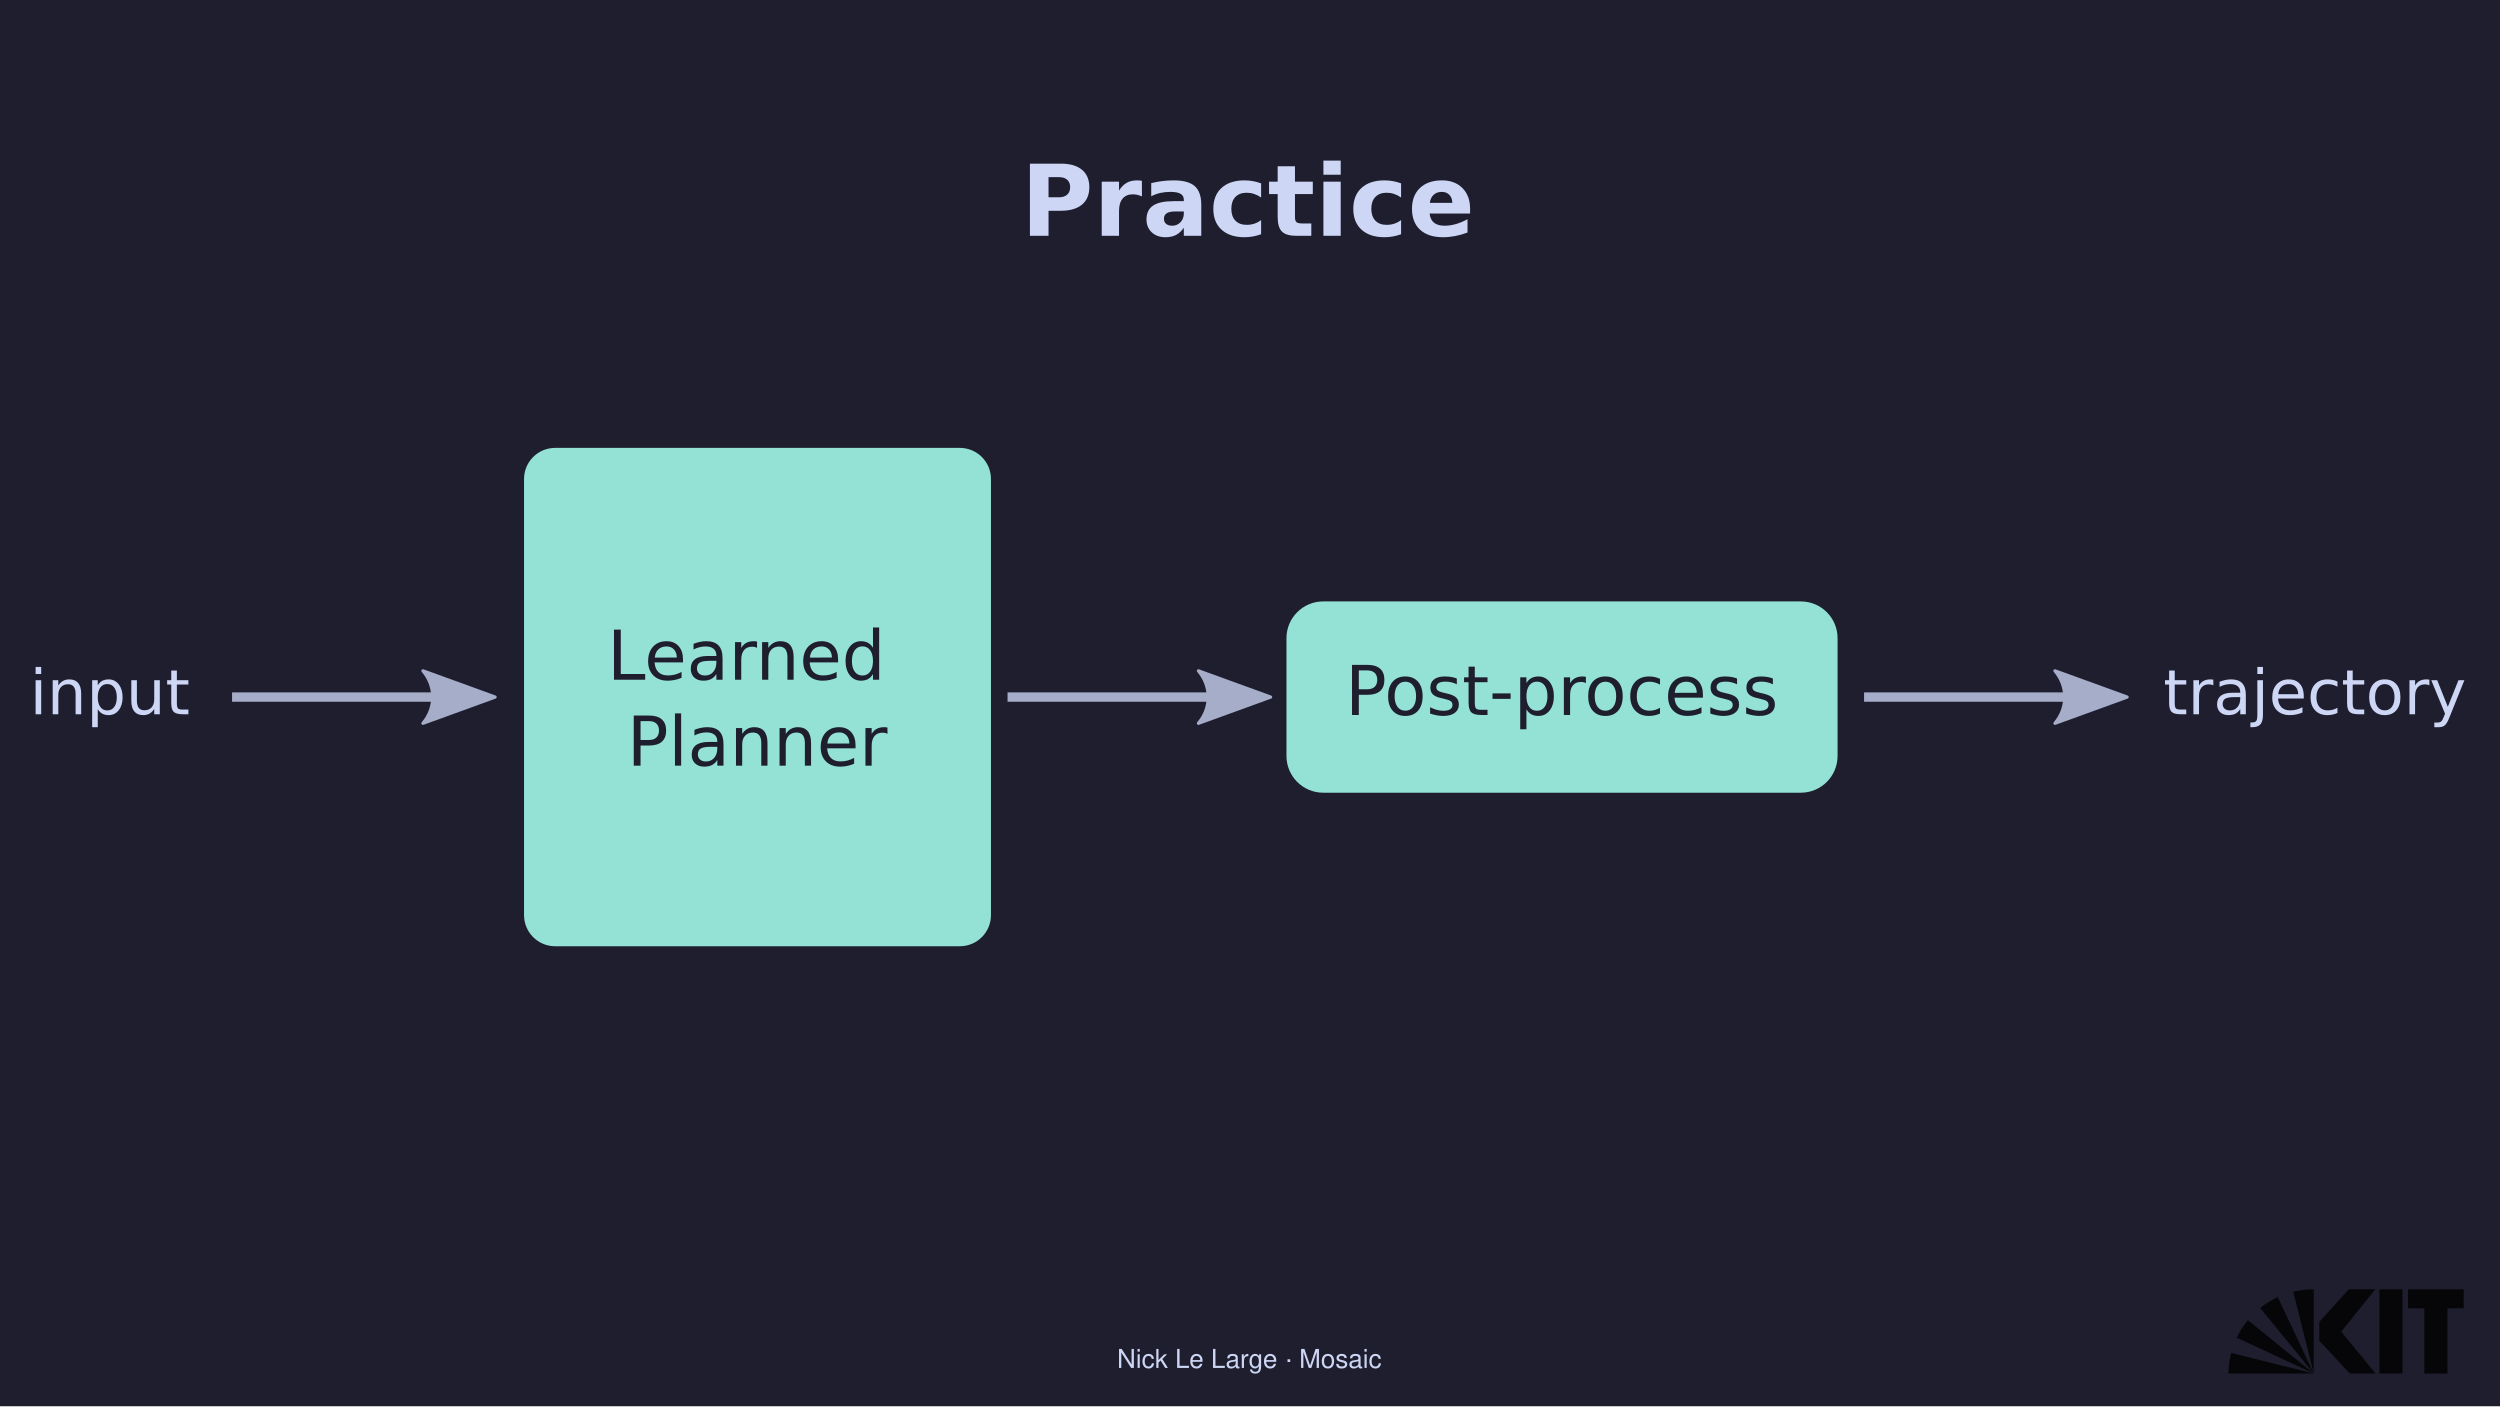
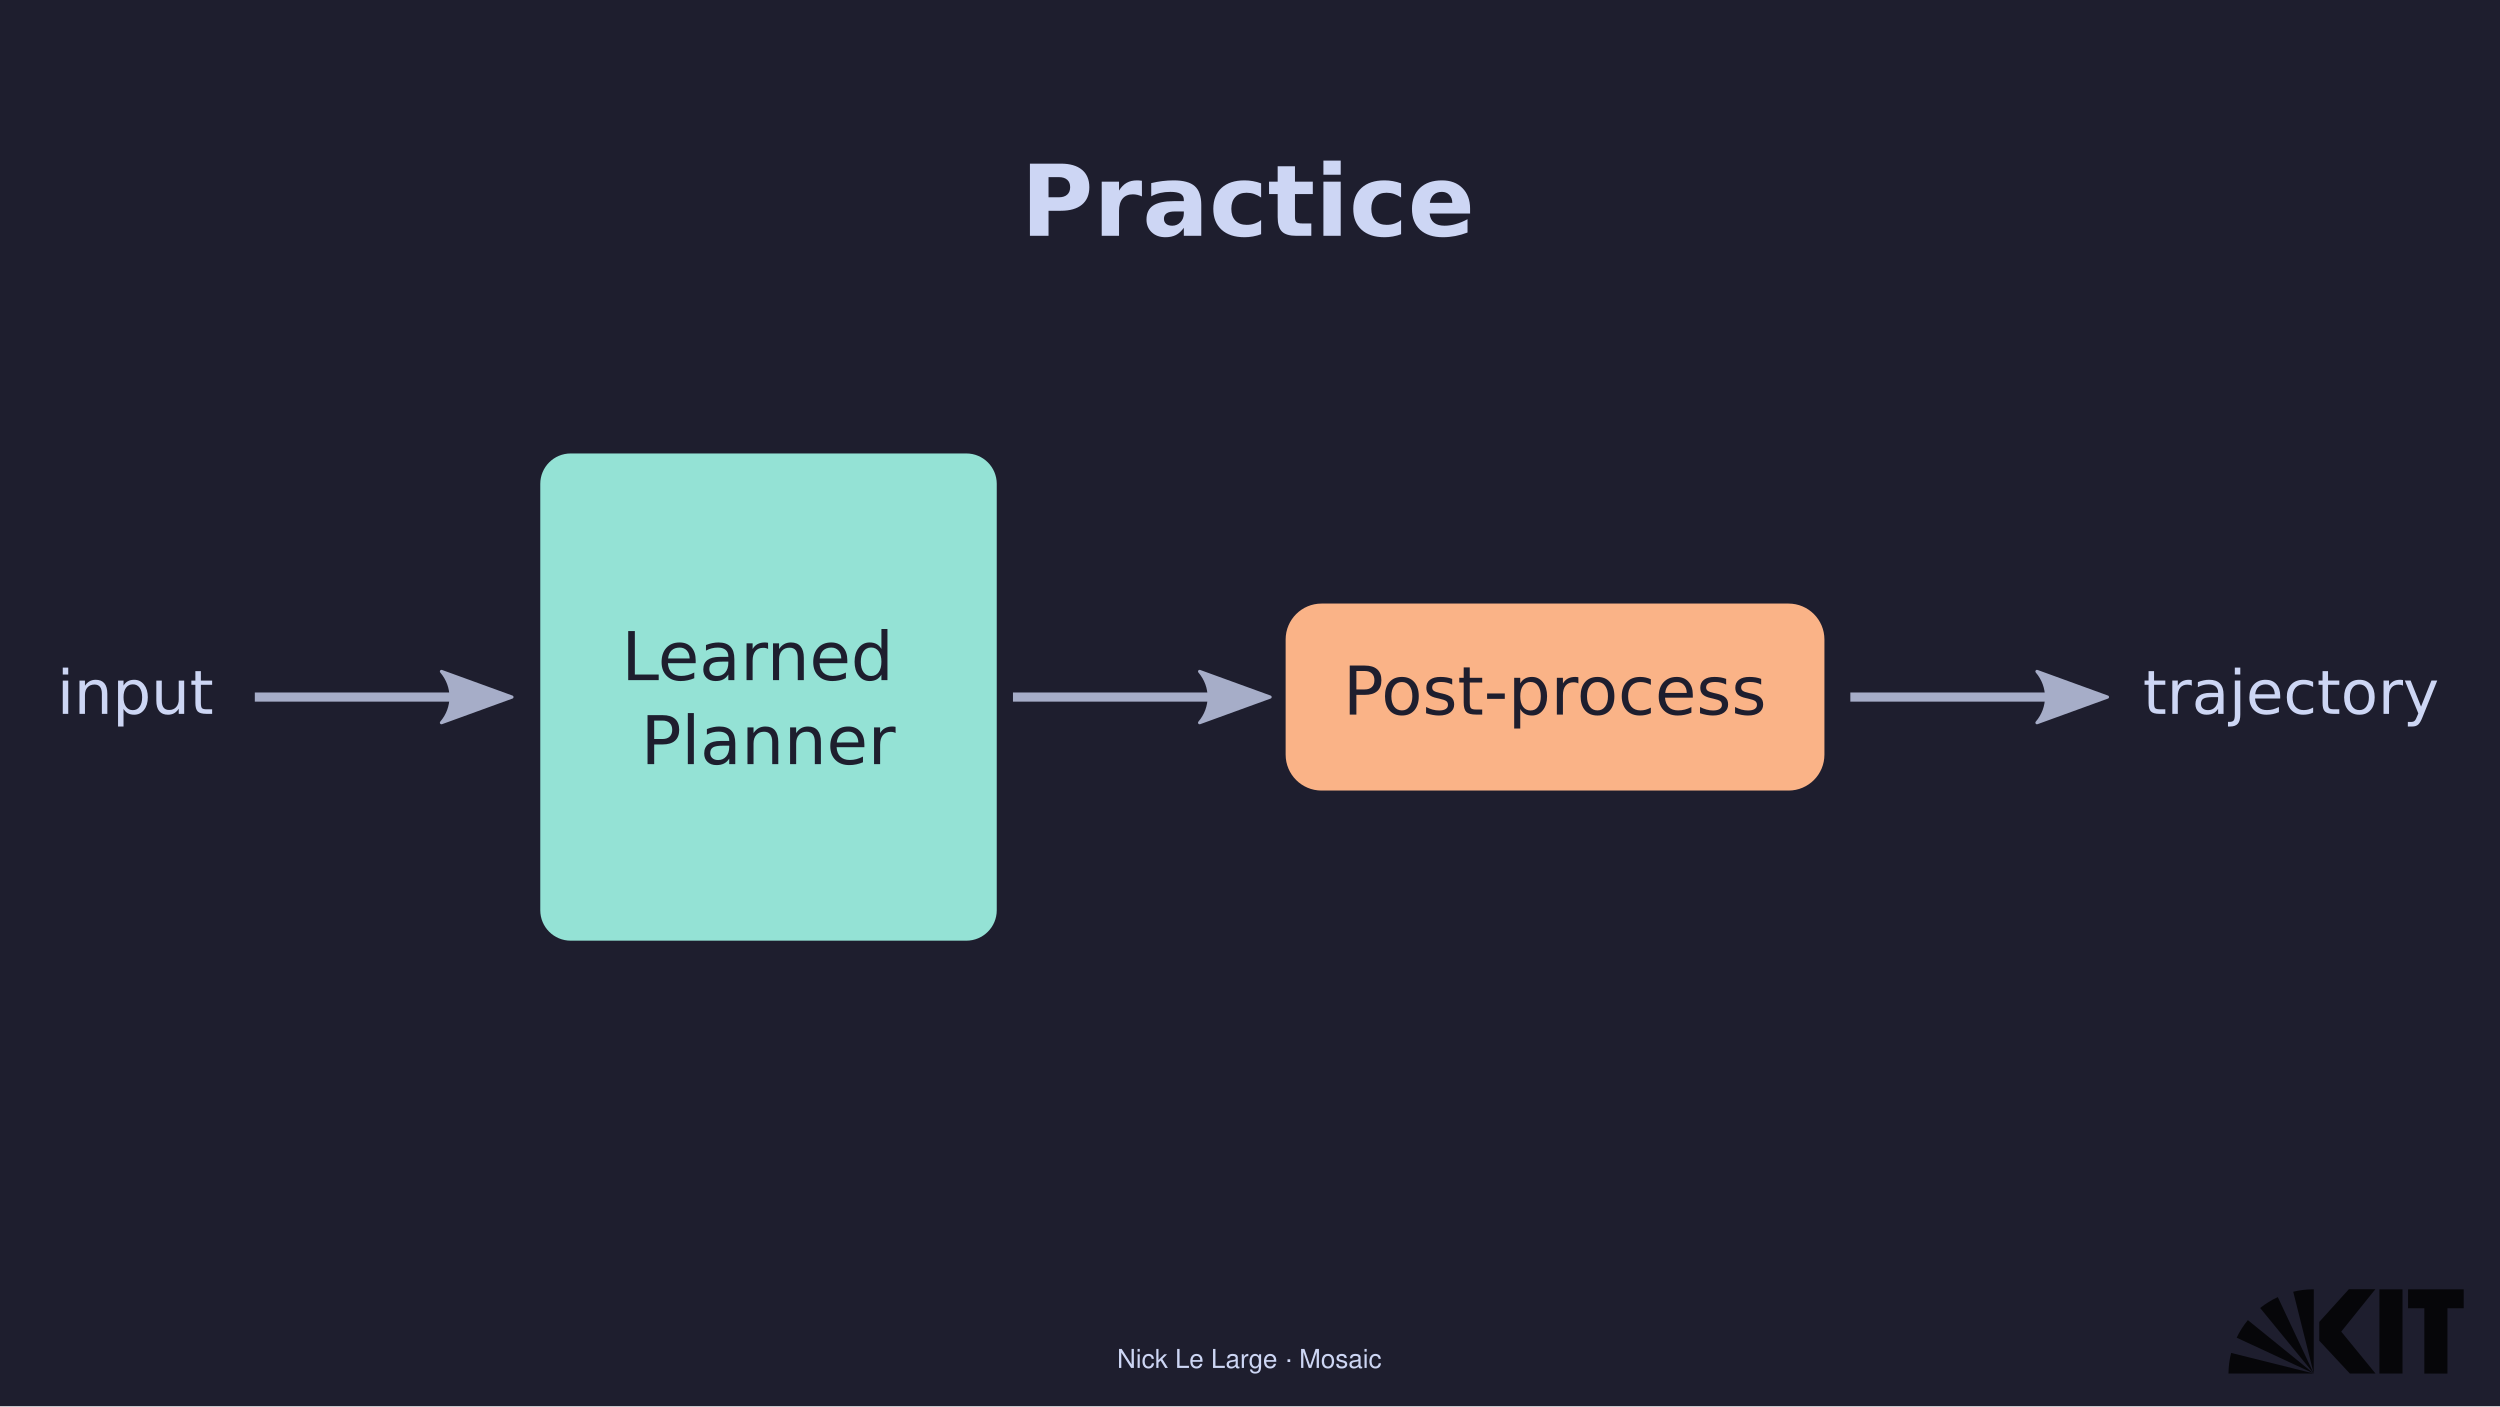
<svg xmlns="http://www.w3.org/2000/svg" xmlns:ns1="urn:inkflow" ns1:parent="base" viewBox="0 0 1920 1080" width="1920" height="1080" font-family="DejaVu Sans" version="2.0" id="svg12" standalone="no">
-   <g ns1:layout-src="base" ns1:layout-hash="591ef767">
+   <g ns1:layout-src="base" ns1:layout-hash="9f3ce155">
    <defs />
    <g id="g5">
      <rect width="1920" height="1080" id="rect1" class="inkflow-fill-bg" />
      <g class="kit-logo-mark" opacity="0.8" transform="translate(1709.592,985.4718) scale(0.1854084)" id="kit-logo">
        <path d="m984.51,25.416-230.514,0,0,78.511,67.398,0,0,270.666,95.719,0,0-270.666,67.397,0,0-78.511zm-253.458,348.819h-95.719v-348.819h95.719v348.819zm-111.852,0-106.474,0-126.55-135.871,0-77.794,122.606-135.513,109.701,0-141.248,175.665,141.965,173.513z" fill-rule="evenodd" id="path1" />
        <path d="M90.416,153.041c-18.284,22.227-34.057,46.605-46.247,72.775l319.064,148.418-272.817-221.193z" fill-rule="evenodd" id="path2" />
        <path d="M363.233,374.235,214.456,57.681c-26.529,12.189-50.907,27.246-73.134,45.171l221.91,271.383z" fill-rule="evenodd" id="path3" />
        <path d="m363.233,374.235,0.358-348.819h-2.868c-28.322,0-55.926,3.585-82.455,10.038l84.964,338.781z" fill-rule="evenodd" id="path4" />
        <path d="M21.226,288.912c-7.17,27.246-10.755,55.926-11.113,85.322h353.121l-342.007-85.322z" fill-rule="evenodd" id="path5" />
      </g>
-       <text xml:space="preserve" x="857.89" y="1050.565" id="text1" style="font-style:normal;font-variant:normal;font-weight:normal;font-stretch:normal;font-size:20px;line-height:1.25;font-family:'Nimbus Sans', Helvetica, Arial-Unicode, Arial, Sans-serif;-inkscape-font-specification:'Nimbus Sans, Helvetica, Arial-Unicode, Arial, Sans-serif';direction:ltr;fill:#cdd6f4">
+       <text xml:space="preserve" x="857.89" y="1050.565" id="text1" style="font-style: normal; font-variant: normal; font-weight: normal; font-stretch: normal; font-size: 20px; line-height: 1.25; font-family: 'Nimbus Sans', Helvetica, Arial-Unicode, Arial, Sans-serif; -inkscape-font-specification: 'Nimbus Sans, Helvetica, Arial-Unicode, Arial, Sans-serif'; direction: ltr" class="inkflow-fill-text inkflow-fill-code-text">
        <tspan id="tspan1" x="857.89" y="1050.565">Nick Le Large · Mosaic</tspan>
      </text>
    </g>
  </g>
-   <defs id="defs1">
+   <defs id="defs2">
    <marker id="tip" viewBox="0 0 12 12" refX="10" refY="6" markerWidth="7" markerHeight="7" orient="auto-start-reverse">
      <path d="M 0 1 L 11 6 L 0 11 z" id="path6" class="inkflow-fill-text-muted" />
    </marker>
    <marker style="overflow:visible" id="ConcaveTriangle-9" refX="0" refY="0" orient="auto-start-reverse" markerWidth="1" markerHeight="1" viewBox="0 0 1 1" preserveAspectRatio="xMidYMid">
      <path transform="scale(0.7)" d="M -2,-4 9,0 -2,4 c 2,-2.33 2,-5.66 0,-8 z" style="fill:context-stroke;fill-rule:evenodd;stroke:context-stroke;stroke-width:0.5;stroke-linecap:round;stroke-linejoin:round" id="path7-0" />
    </marker>
    <marker id="ConcaveTriangle-1" style="overflow:visible" refX="0" refY="0" orient="auto-start-reverse" markerWidth="1" markerHeight="1" viewBox="0 0 1 1" preserveAspectRatio="xMidYMid">
      <path d="M -2,-4 9,0 -2,4 c 2,-2.33 2,-5.66 0,-8 z" style="fill:context-stroke;fill-rule:evenodd;stroke:none" transform="scale(0.7)" id="path1-5" />
    </marker>
    <marker style="overflow:visible" id="ConcaveTriangle" refX="0" refY="0" orient="auto-start-reverse" markerWidth="1" markerHeight="1" viewBox="0 0 1 1" preserveAspectRatio="xMidYMid">
      <path transform="scale(0.7)" d="M -2,-4 9,0 -2,4 c 2,-2.33 2,-5.66 0,-8 z" style="fill:context-stroke;fill-rule:evenodd;stroke:context-stroke;stroke-width:0.5;stroke-linecap:round;stroke-linejoin:round" id="path7" />
    </marker>
    <style id="inkflow-preview">.inkflow-fill-bg { fill: #1e1e2e; }
.inkflow-stroke-bg { stroke: #1e1e2e; }
.inkflow-fill-surface { fill: #313244; }
.inkflow-stroke-surface { stroke: #313244; }
.inkflow-fill-border { fill: #585b70; }
.inkflow-stroke-border { stroke: #585b70; }
.inkflow-fill-text { fill: #cdd6f4; }
.inkflow-stroke-text { stroke: #cdd6f4; }
.inkflow-fill-text-muted { fill: #a6adc8; }
.inkflow-stroke-text-muted { stroke: #a6adc8; }
.inkflow-fill-accent { fill: #cba6f7; }
.inkflow-stroke-accent { stroke: #cba6f7; }
.inkflow-fill-accent-fg { fill: #11111b; }
.inkflow-stroke-accent-fg { stroke: #11111b; }
.inkflow-fill-code-bg { fill: #181825; }
.inkflow-stroke-code-bg { stroke: #181825; }
.inkflow-fill-code-text { fill: #cdd6f4; }
.inkflow-stroke-code-text { stroke: #cdd6f4; }
.inkflow-fill-red { fill: #f38ba8; }
.inkflow-stroke-red { stroke: #f38ba8; }
.inkflow-fill-orange { fill: #fab387; }
.inkflow-stroke-orange { stroke: #fab387; }
.inkflow-fill-yellow { fill: #f9e2af; }
.inkflow-stroke-yellow { stroke: #f9e2af; }
.inkflow-fill-green { fill: #a6e3a1; }
.inkflow-stroke-green { stroke: #a6e3a1; }
.inkflow-fill-teal { fill: #94e2d5; }
.inkflow-stroke-teal { stroke: #94e2d5; }
.inkflow-fill-blue { fill: #89b4fa; }
.inkflow-stroke-blue { stroke: #89b4fa; }
.inkflow-fill-purple { fill: #cba6f7; }
.inkflow-stroke-purple { stroke: #cba6f7; }
.inkflow-fill-pink { fill: #f5c2e7; }
.inkflow-stroke-pink { stroke: #f5c2e7; }
.inkflow-fill-grey { fill: #6c7086; }
.inkflow-stroke-grey { stroke: #6c7086; }</style>
  </defs>
  <g id="main" transform="matrix(1.183054,0,0,1.183054,-228.8757,20.67134)">
-     <g id="g8" transform="translate(86.56563,45.65483)">
-       <path d="M 257.538,389.385 H 389.979" stroke-width="7.561" marker-end="url(#tip)" id="a-input" style="stroke-width:6.077;stroke-dasharray:none;marker-end:url(#ConcaveTriangle-9)" class="inkflow-stroke-text-muted" />
-       <text x="126.204" y="400.534" font-size="40.413px" id="input" style="stroke-width:1.263" class="inkflow-fill-text-muted inkflow-fill-text inkflow-fill-code-text">input</text>
-     </g>
-     <g id="pipeline" transform="matrix(0.7185111,0,0,0.7185111,236.5122,47.0435)">
-       <g id="learned" transform="translate(-579.7631,200)">
-         <rect x="993.309" y="114.864" width="421.861" height="450.273" rx="28.124" id="rect2" style="stroke-width:2.568" class="inkflow-fill-teal" />
-         <text x="1204.012" y="324.33" font-size="62.133px" text-anchor="middle" id="text2" style="stroke-width:2.219" class="inkflow-fill-bg">
-           <tspan id="tspan12" x="1204.012" y="324.33" style="stroke-width:2.219">Learned</tspan>
-           <tspan id="tspan13" x="1204.012" y="401.996" style="stroke-width:2.219">Planner</tspan>
-         </text>
+     <g id="g3" transform="matrix(0.9776348,0,0,0.9776348,22.47523,9.729732)">
+       <g id="g8" transform="translate(86.56563,45.65483)">
+         <path d="M 257.538,389.385 H 389.979" stroke-width="7.561" marker-end="url(#tip)" id="a-input" style="stroke-width:6.077;stroke-dasharray:none;marker-end:url(#ConcaveTriangle-9)" class="inkflow-stroke-text-muted" />
+         <text x="126.204" y="400.534" font-size="40.413px" id="input" style="stroke-width:1.263" class="inkflow-fill-text-muted inkflow-fill-text inkflow-fill-code-text">input</text>
      </g>
-       <g id="post-process" transform="translate(90.98397,200)">
-         <g id="g18" transform="translate(56.12205)">
-           <rect x="955.279" y="253.589" width="497.921" height="172.821" rx="33.195" id="rect16" style="stroke: none; stroke-width: 1.729" class="inkflow-fill-teal inkflow-fill-orange" />
-           <text x="1204.012" y="356.185" font-size="62.133px" text-anchor="middle" id="text17" style="stroke-width:2.219" class="inkflow-fill-bg">
-             <tspan id="tspan17" x="1204.012" y="356.185" style="stroke-width:2.219">Post-process</tspan>
+       <g id="pipeline" transform="matrix(0.7185111,0,0,0.7185111,236.5122,47.0435)">
+         <g id="learned" transform="translate(-579.7631,200)">
+           <rect x="993.309" y="114.864" width="421.861" height="450.273" rx="28.124" id="rect2" style="stroke-width:2.568" class="inkflow-fill-teal" />
+           <text x="1204.012" y="324.33" font-size="62.133px" text-anchor="middle" id="text2" style="stroke-width:2.219" class="inkflow-fill-bg">
+             <tspan id="tspan12" x="1204.012" y="324.33" style="stroke-width:2.219">Learned</tspan>
+             <tspan id="tspan13" x="1204.012" y="401.996" style="stroke-width:2.219">Planner</tspan>
          </text>
        </g>
-         <path d="m 759.406,340 h 184.326" stroke-width="7.561" marker-end="url(#tip)" id="a-post-process" style="stroke-width:8.458;stroke-dasharray:none;marker-end:url(#ConcaveTriangle-9)" class="inkflow-stroke-text-muted" />
+         <g id="post-process" transform="translate(90.98397,200)">
+           <g id="g18" transform="translate(56.12205)">
+             <rect x="955.279" y="253.589" width="497.921" height="172.821" rx="33.195" id="rect16" style="stroke:none;stroke-width:1.729" class="inkflow-fill-orange" />
+             <text x="1204.012" y="356.185" font-size="62.133px" text-anchor="middle" id="text17" style="stroke-width:2.219" class="inkflow-fill-bg">
+               <tspan id="tspan17" x="1204.012" y="356.185" style="stroke-width:2.219">Post-process</tspan>
+             </text>
+           </g>
+           <path d="m 759.406,340 h 184.326" stroke-width="7.561" marker-end="url(#tip)" id="a-post-process" style="stroke-width:8.458;stroke-dasharray:none;marker-end:url(#ConcaveTriangle-9)" class="inkflow-stroke-text-muted" />
+         </g>
+       </g>
+       <g id="g-trajectory" transform="matrix(0.7185111,0,0,0.7185111,403.3677,47.0435)">
+         <text x="1662.414" y="555.517" font-size="56.245px" id="trajectory" style="stroke-width:1.758" class="inkflow-fill-text-muted inkflow-fill-text inkflow-fill-code-text">trajectory</text>
+         <path d="m 1392.027,540 h 184.326" stroke-width="7.561" marker-end="url(#tip)" id="a-trajectory" style="stroke-width:8.458;stroke-dasharray:none;marker-end:url(#ConcaveTriangle-9)" class="inkflow-stroke-text-muted" />
      </g>
    </g>
-     <g id="g-trajectory" transform="matrix(0.7185111,0,0,0.7185111,403.3677,47.0435)">
-       <text x="1662.414" y="555.517" font-size="56.245px" id="trajectory" style="stroke-width:1.758" class="inkflow-fill-text-muted inkflow-fill-text inkflow-fill-code-text">trajectory</text>
-       <path d="m 1392.027,540 h 184.326" stroke-width="7.561" marker-end="url(#tip)" id="a-trajectory" style="stroke-width:8.458;stroke-dasharray:none;marker-end:url(#ConcaveTriangle-9)" class="inkflow-stroke-text-muted" />
-     </g>
-     <text x="856.148" y="135.616" font-size="64.28px" font-weight="700" id="text1" style="stroke-width: 1.461" class="inkflow-fill-text inkflow-fill-code-text">
+     <text x="856.148" y="135.616" font-size="64.28px" font-weight="700" id="text3" style="stroke-width: 1.461" class="inkflow-fill-text inkflow-fill-code-text">
      <tspan id="tspan15" x="856.148" y="135.616" style="stroke-width:1.461">Practice</tspan>
    </text>
  </g>
</svg>
